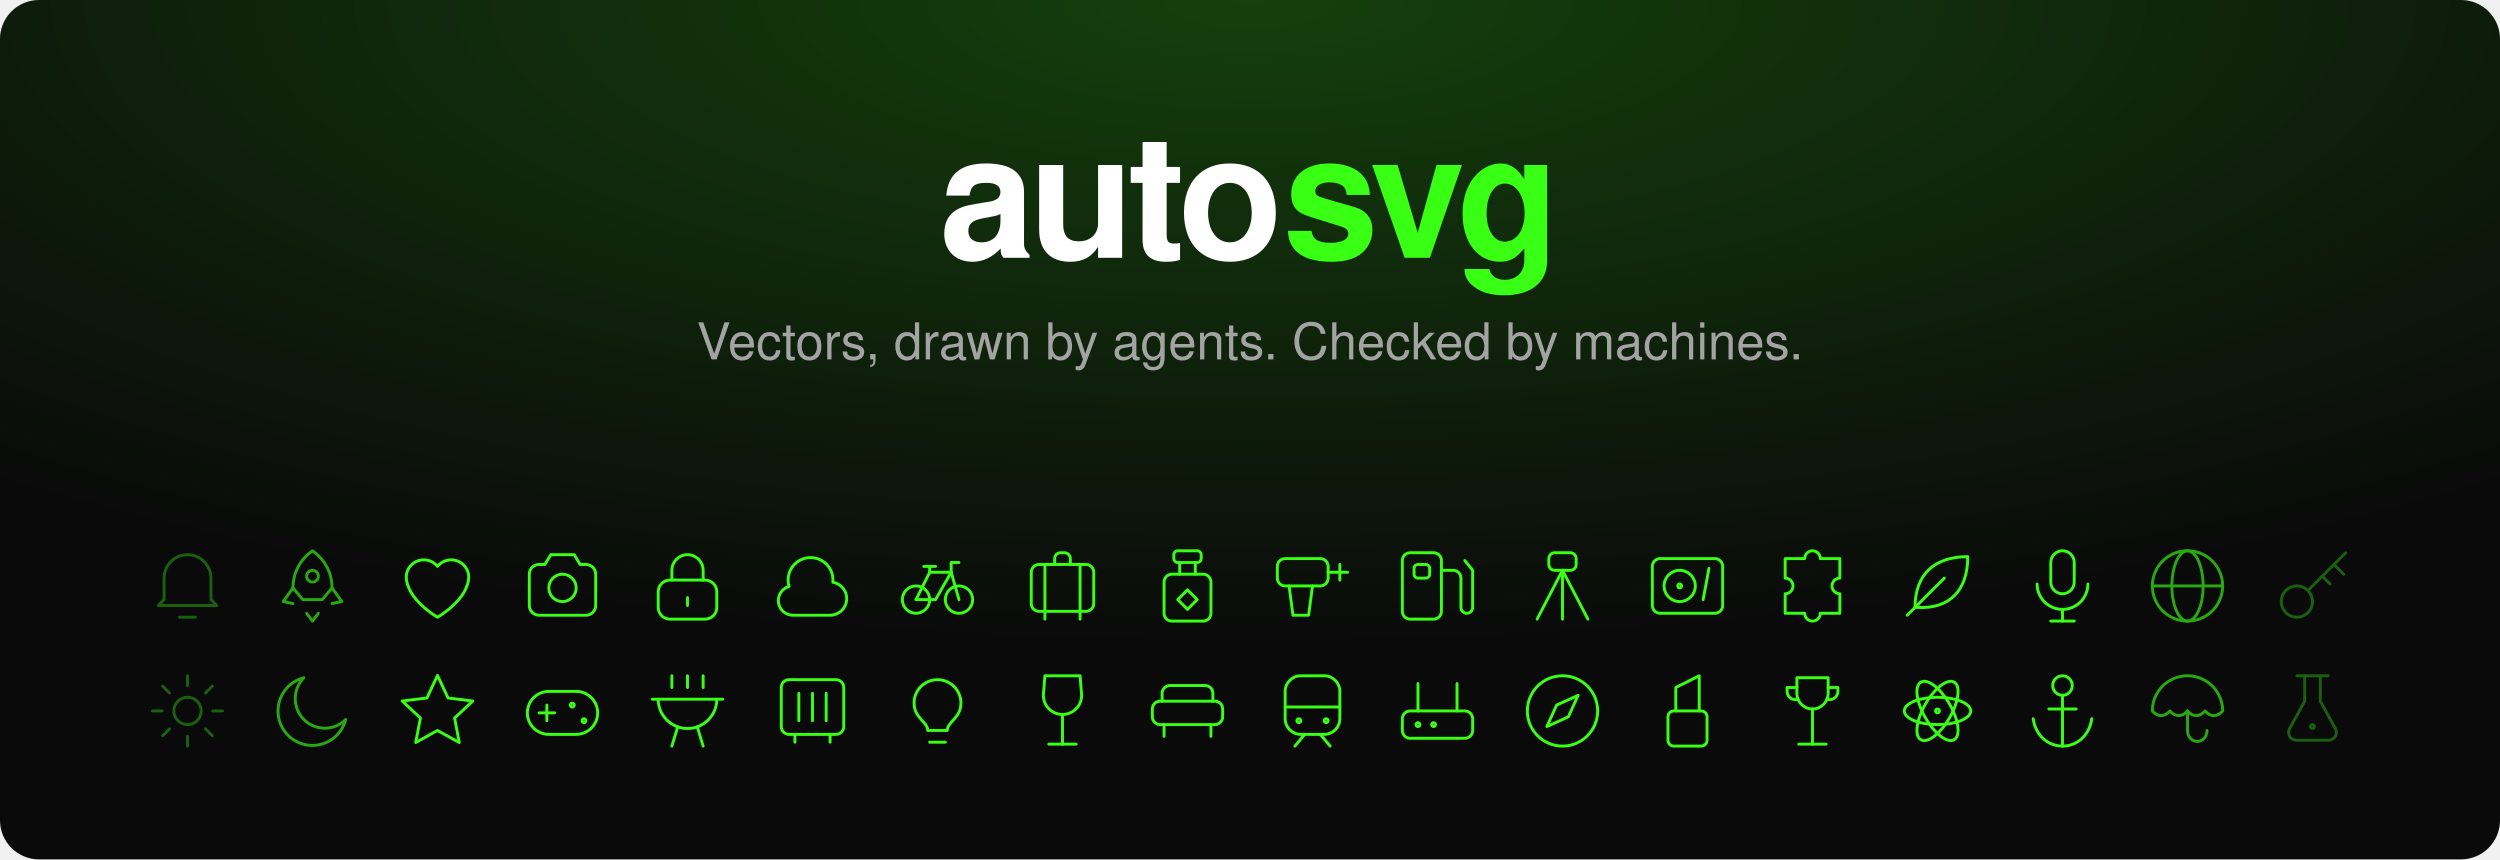
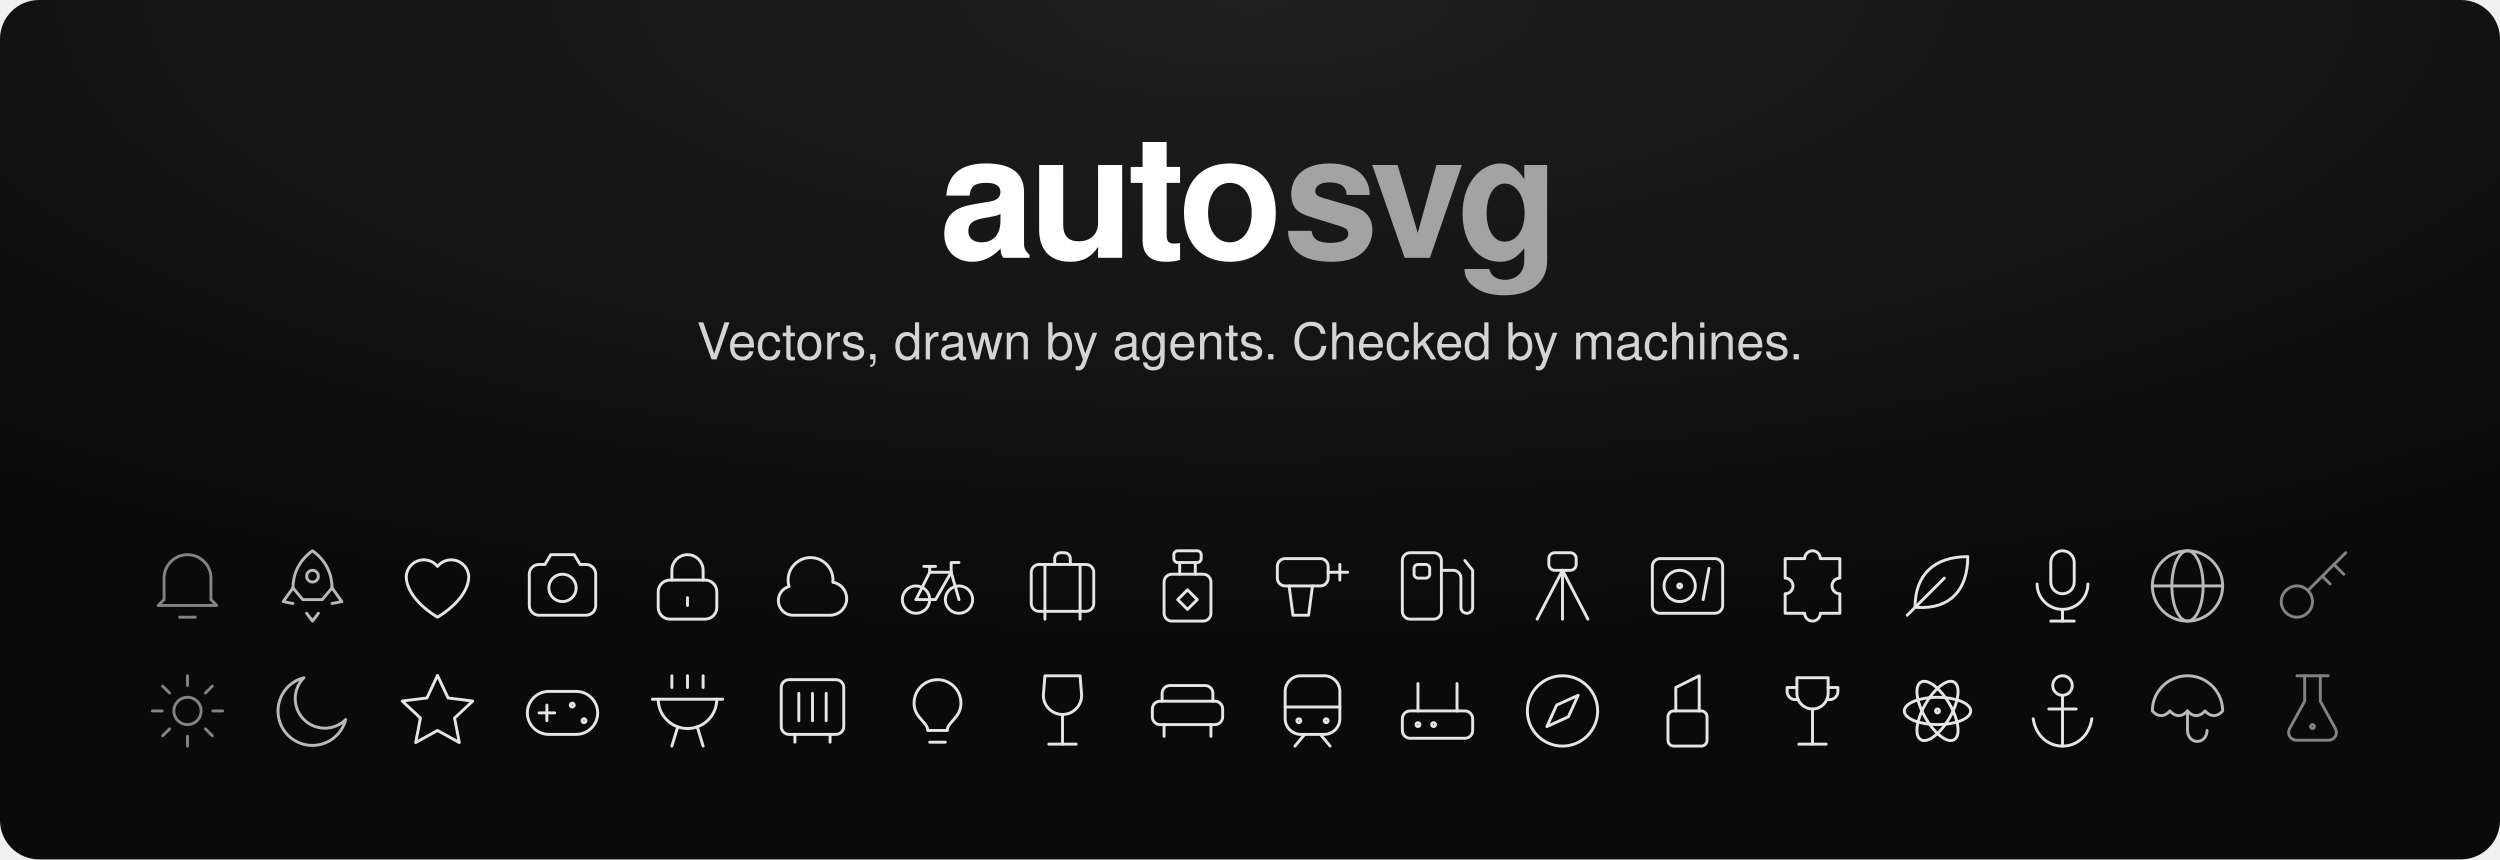
<svg xmlns="http://www.w3.org/2000/svg" viewBox="0 0 1280 440" width="1280" height="440" role="img" aria-label="autosvg: an agentic suite for producing vectors">
  <defs>
    <radialGradient id="glow" cx="50%" cy="0%" r="75%">
-       <stop offset="0" stop-color="#39ff14" stop-opacity="0.22" />
-       <stop offset="1" stop-color="#39ff14" stop-opacity="0" />
+       <stop offset="0" stop-color="#ffffff" stop-opacity="0.09" />
+       <stop offset="1" stop-color="#ffffff" stop-opacity="0" />
    </radialGradient>
  </defs>
  <rect width="1280" height="440" rx="20" fill="#0a0a0a" />
  <rect width="1280" height="440" rx="20" fill="url(#glow)" />
-   <text x="640" y="132" text-anchor="middle" font-family="-apple-system, BlinkMacSystemFont, 'Segoe UI', Helvetica, Arial, sans-serif" font-size="88" font-weight="700" letter-spacing="-3" fill="#ffffff">auto<tspan fill="#39ff14">svg</tspan>
+   <text x="640" y="132" text-anchor="middle" font-family="-apple-system, BlinkMacSystemFont, 'Segoe UI', Helvetica, Arial, sans-serif" font-size="88" font-weight="700" letter-spacing="-3" fill="#ffffff">auto<tspan fill="#a3a3a3">svg</tspan>
  </text>
-   <text x="640" y="184" text-anchor="middle" font-family="-apple-system, BlinkMacSystemFont, 'Segoe UI', Helvetica, Arial, sans-serif" font-size="26" fill="#a3a3a3">Vectors, drawn by agents. Checked by machines.</text>
-   <g fill="none" stroke="#39ff14" stroke-width="0.75" stroke-linecap="round" stroke-linejoin="round">
-     <g transform="translate(72 276) scale(2)" opacity="0.35">
+   <text x="640" y="184" text-anchor="middle" font-family="-apple-system, BlinkMacSystemFont, 'Segoe UI', Helvetica, Arial, sans-serif" font-size="26" fill="#d4d4d4">Vectors, drawn by agents. Checked by machines.</text>
+   <g fill="none" stroke="#e5e5e5" stroke-width="0.75" stroke-linecap="round" stroke-linejoin="round">
+     <g transform="translate(72 276) scale(2)" opacity="0.55">
      <path d="M6 15.5V10a6 6 0 1 1 12 0v5.5l1.5 1.5h-15z" />
      <path d="M10 20h4" />
    </g>
-     <g transform="translate(136 276) scale(2)" opacity="0.65">
+     <g transform="translate(136 276) scale(2)" opacity="0.8">
      <path d="M12 3c3.5 2.5 5 6 5 9.5l-2.5 3h-5L7 12.5c0-3.5 1.5-7 5-9.5z" />
      <circle cx="12" cy="9.5" r="1.5" />
      <path d="M10.5 19l1.5 2 1.5-2" />
      <path d="M7 12.5l-2.5 3.5 2.5.5" />
      <path d="M17 12.5l2.5 3.5-2.5.5" />
    </g>
    <g transform="translate(200 276) scale(2)" opacity="1">
      <path d="M12 20s-8-4.5-8-10.5A4.5 4.5 0 0 1 12 7a4.5 4.5 0 0 1 8 2.5C20 15.5 12 20 12 20z" />
    </g>
    <g transform="translate(264 276) scale(2)" opacity="1">
      <path d="M3.5 9A2.5 2.5 0 0 1 6 6.5L7.5 6.5L7.5 6.5L9 4L9 4L15 4L15 4L16.5 6.5L16.5 6.5L18 6.5A2.5 2.5 0 0 1 20.5 9L20.5 17A2.5 2.5 0 0 1 18 19.5L6 19.5A2.5 2.5 0 0 1 3.5 17Z" />
      <circle cx="12" cy="12.5" r="3.5" />
    </g>
    <g transform="translate(328 276) scale(2)" opacity="1">
      <rect x="4.5" y="10.5" width="15" height="10" rx="3" />
      <path d="M8 10.5V8a4 4 0 0 1 8 0v2.5" />
      <path d="M12 15v2" />
    </g>
    <g transform="translate(392 276) scale(2)" opacity="1">
      <path d="M7 19.5A3.75 3.75 0 0 1 5.99 12.14A5.75 5.75 0 1 1 17.22 11.06A4.25 4.25 0 0 1 16.5 19.5Z" />
    </g>
    <g transform="translate(456 276) scale(2)" opacity="1">
      <circle cx="6.5" cy="15.5" r="3.5" />
      <circle cx="17.5" cy="15.5" r="3.5" />
      <path d="M6.5 15.5L10 8.5h5.5l2 7" />
      <path d="M6.5 15.5h5L15.5 8.5" />
      <path d="M10 8.5V7M8.5 7h3" />
      <path d="M15.5 8.5V6h2" />
    </g>
    <g transform="translate(520 276) scale(2)" opacity="1">
      <rect x="4" y="6.5" width="16" height="12" rx="2" />
      <path d="M10 6.5L10 5A1.5 1.5 0 0 1 11.5 3.5L12.5 3.5A1.5 1.5 0 0 1 14 5L14 6.5" />
      <path d="M7.5 6.5V20.5" />
      <path d="M16.5 6.5V20.5" />
    </g>
    <g transform="translate(584 276) scale(2)" opacity="1">
      <rect x="6" y="9" width="12" height="12" rx="2" />
      <path d="M10 9V6M14 9V6" />
      <rect x="8.5" y="3" width="7" height="3" rx="1" />
      <path d="M12 13l2.5 2.5L12 18l-2.5-2.5z" />
    </g>
    <g transform="translate(648 276) scale(2)" opacity="1">
      <rect x="3" y="5" width="13" height="7" rx="2" />
      <path d="M16 8.5h5" />
      <path d="M19 6.5v4" />
      <path d="M6 12l1 7.5h4L12 12" />
    </g>
    <g transform="translate(712 276) scale(2)" opacity="1">
      <rect x="3" y="3.5" width="10" height="17" rx="2" />
      <rect x="6" y="6.5" width="4" height="3.5" rx="1" />
      <path d="M13 8h3a2 2 0 0 1 2 2v7.5a1.5 1.5 0 0 0 3 0V8l-2-2.5" />
    </g>
    <g transform="translate(776 276) scale(2)" opacity="1">
      <rect x="8.5" y="3.5" width="7" height="4.5" rx="1.5" />
      <path d="M12 8L5.5 20.5" />
      <path d="M12 8L18.5 20.5" />
      <path d="M12 8V20.5" />
    </g>
    <g transform="translate(840 276) scale(2)" opacity="1">
      <rect x="3" y="5" width="18" height="14" rx="2" />
      <circle cx="10" cy="12" r="4" />
      <circle cx="10" cy="12" r="0.5" />
      <path d="M17.5 7.5L16 15.5" />
    </g>
    <g transform="translate(904 276) scale(2)" opacity="1">
      <path d="M5 5h5a2 2 0 0 1 4 0h5v5a2 2 0 0 0 0 4v5h-5a2 2 0 0 1-4 0H5v-5a2 2 0 0 0 0-4z" />
    </g>
    <g transform="translate(968 276) scale(2)" opacity="1">
      <path d="M6.25 17.5C6.25 9 11.25 4.5 19.75 4.5c0 8.5-4.5 13.5-13 13z" />
      <path d="M4.25 19.5L13.75 10" />
    </g>
    <g transform="translate(1032 276) scale(2)" opacity="1">
      <rect x="9" y="3" width="6" height="11" rx="3" />
      <path d="M5.5 11.5a6.5 6.5 0 0 0 13 0" />
      <path d="M12 18v3" />
      <path d="M9 21h6" />
    </g>
-     <g transform="translate(1096 276) scale(2)" opacity="0.65">
+     <g transform="translate(1096 276) scale(2)" opacity="0.8">
      <circle cx="12" cy="12" r="9" />
      <path d="M3 12h18" />
      <ellipse cx="12" cy="12" rx="4" ry="9" />
    </g>
-     <g transform="translate(1160 276) scale(2)" opacity="0.35">
+     <g transform="translate(1160 276) scale(2)" opacity="0.55">
      <circle cx="8" cy="16" r="4" />
      <path d="M10.83 13.17L20.5 3.5" />
      <path d="M17.5 6.5l2.5 2.5" />
      <path d="M14.5 9.5l2 2" />
    </g>
-     <g transform="translate(72 340) scale(2)" opacity="0.35">
+     <g transform="translate(72 340) scale(2)" opacity="0.55">
      <circle cx="12" cy="12" r="3.5" />
      <path d="M18.5 12L21 12M16.6 16.6L18.36 18.36M12 18.5L12 21M7.4 16.6L5.64 18.36M5.5 12L3 12M7.4 7.4L5.64 5.64M12 5.5L12 3M16.6 7.4L18.36 5.64" />
    </g>
-     <g transform="translate(136 340) scale(2)" opacity="0.65">
+     <g transform="translate(136 340) scale(2)" opacity="0.8">
      <path d="M20.5 14.2A8.8 8.8 0 1 1 9.8 3.5a7 7 0 0 0 10.7 10.7z" />
    </g>
    <g transform="translate(200 340) scale(2)" opacity="1">
      <polygon points="12 2.9 14.7 8.68 21.03 9.46 16.37 13.82 17.58 20.09 12 17 6.42 20.09 7.63 13.82 2.97 9.46 9.3 8.68" />
    </g>
    <g transform="translate(264 340) scale(2)" opacity="1">
      <rect x="3" y="7" width="18" height="11" rx="5.5" />
      <path d="M8 10.5v4M6 12.5h4" />
      <circle cx="14.5" cy="10.5" r="0.5" />
      <circle cx="17.5" cy="14.5" r="0.5" />
    </g>
    <g transform="translate(328 340) scale(2)" opacity="1">
      <path d="M3 9h18" />
      <path d="M4.5 9a7.5 7.5 0 0 0 15 0" />
      <path d="M9.5 16.07L8 21" />
      <path d="M14.5 16.07L16 21" />
      <path d="M8 3v3" />
      <path d="M12 3v3" />
      <path d="M16 3v3" />
    </g>
    <g transform="translate(392 340) scale(2)" opacity="1">
      <rect x="4" y="4" width="16" height="14" rx="2" />
      <path d="M8.5 7.5v7" />
      <path d="M12 7.5v7" />
      <path d="M15.5 7.5v7" />
      <path d="M7.5 18v2" />
      <path d="M16.5 18v2" />
    </g>
    <g transform="translate(456 340) scale(2)" opacity="1">
      <path d="M9.5 17c0-2.2-3.5-3.2-3.5-7a6 6 0 0 1 12 0c0 3.8-3.5 4.8-3.5 7z" />
      <path d="M10 20h4" />
    </g>
    <g transform="translate(520 340) scale(2)" opacity="1">
      <path d="M7.5 3h9l.4 5a4.9 4.9 0 0 1-9.8 0z" />
      <path d="M12 13v7.5" />
      <path d="M8.5 20.5h7" />
    </g>
    <g transform="translate(584 340) scale(2)" opacity="1">
      <path d="M5.5 9.5L5.5 7.5A2 2 0 0 1 7.5 5.5L16.5 5.5A2 2 0 0 1 18.5 7.5L18.5 9.5" />
      <rect x="3" y="9.5" width="18" height="6" rx="2" />
      <path d="M6 15.5v3" />
      <path d="M18 15.5v3" />
    </g>
    <g transform="translate(648 340) scale(2)" opacity="1">
      <rect x="5" y="3" width="14" height="15" rx="4" />
      <path d="M5 11h14" />
      <circle cx="8.5" cy="14.5" r="0.5" />
      <circle cx="15.5" cy="14.5" r="0.5" />
      <path d="M10 18l-2.5 3" />
      <path d="M14 18l2.5 3" />
    </g>
    <g transform="translate(712 340) scale(2)" opacity="1">
      <rect x="3" y="12" width="18" height="7" rx="2" />
      <path d="M7 12V5" />
      <path d="M17 12V5" />
      <circle cx="7" cy="15.5" r="0.5" />
      <circle cx="11" cy="15.5" r="0.5" />
    </g>
    <g transform="translate(776 340) scale(2)" opacity="1">
      <circle cx="12" cy="12" r="9" />
      <path d="M16 8l-2.5 5.5L8 16l2.5-5.5z" />
    </g>
    <g transform="translate(840 340) scale(2)" opacity="1">
      <rect x="7" y="12" width="10" height="9" rx="1.5" />
      <path d="M9 12V6l6-3V12" />
    </g>
    <g transform="translate(904 340) scale(2)" opacity="1">
      <path d="M8 3.5L8 3.5L16 3.5L16 3.5L16 7.5A4 4 0 0 1 12 11.5L12 11.5A4 4 0 0 1 8 7.5Z" />
      <path d="M8 6H5.5V7A2.11 2.11 0 0 0 8.29 9" />
      <path d="M16 6h2.5V7A2.11 2.11 0 0 1 15.71 9" />
      <path d="M12 11.5V20.5" />
      <path d="M8.5 20.5h7" />
    </g>
    <g transform="translate(968 340) scale(2)" opacity="1">
      <path d="M3.5 12A8.5 3.5 0 1 0 20.5 12A8.5 3.5 0 1 0 3.5 12z" />
      <path d="M7.75 4.64A8.5 3.5 60 1 0 16.25 19.36A8.5 3.5 60 1 0 7.75 4.64z" />
      <path d="M16.25 4.64A8.5 3.5 120 1 0 7.75 19.36A8.5 3.5 120 1 0 16.25 4.64z" />
      <circle cx="12" cy="12" r="0.5" />
    </g>
    <g transform="translate(1032 340) scale(2)" opacity="1">
      <circle cx="12" cy="5.5" r="2.5" />
      <path d="M12 8v13" />
      <path d="M8.5 11.5h7" />
      <path d="M4.5 14c.6 4.2 3.7 7 7.5 7s6.9-2.8 7.5-7" />
    </g>
-     <g transform="translate(1096 340) scale(2)" opacity="0.65">
+     <g transform="translate(1096 340) scale(2)" opacity="0.8">
      <path d="M3 12a9 9 0 0 1 18 0c-1.4 1.6-3.1 1.6-4.5 0-1.4 1.6-3.1 1.6-4.5 0-1.4 1.6-3.1 1.6-4.5 0-1.4 1.6-3.1 1.6-4.5 0z" />
      <path d="M12 12v5c0 1.6 1.1 2.8 2.5 2.8s2.5-1.2 2.5-2.8" />
    </g>
-     <g transform="translate(1160 340) scale(2)" opacity="0.35">
+     <g transform="translate(1160 340) scale(2)" opacity="0.55">
      <path d="M10 3L10 9.5L10 9.5L6.13 16.54A2 2 0 0 0 7.88 19.5L16.12 19.5A2 2 0 0 0 17.87 16.54L14 9.5L14 9.5L14 3" />
      <path d="M8 3h8" />
      <circle cx="12" cy="16" r="0.5" />
    </g>
  </g>
</svg>
